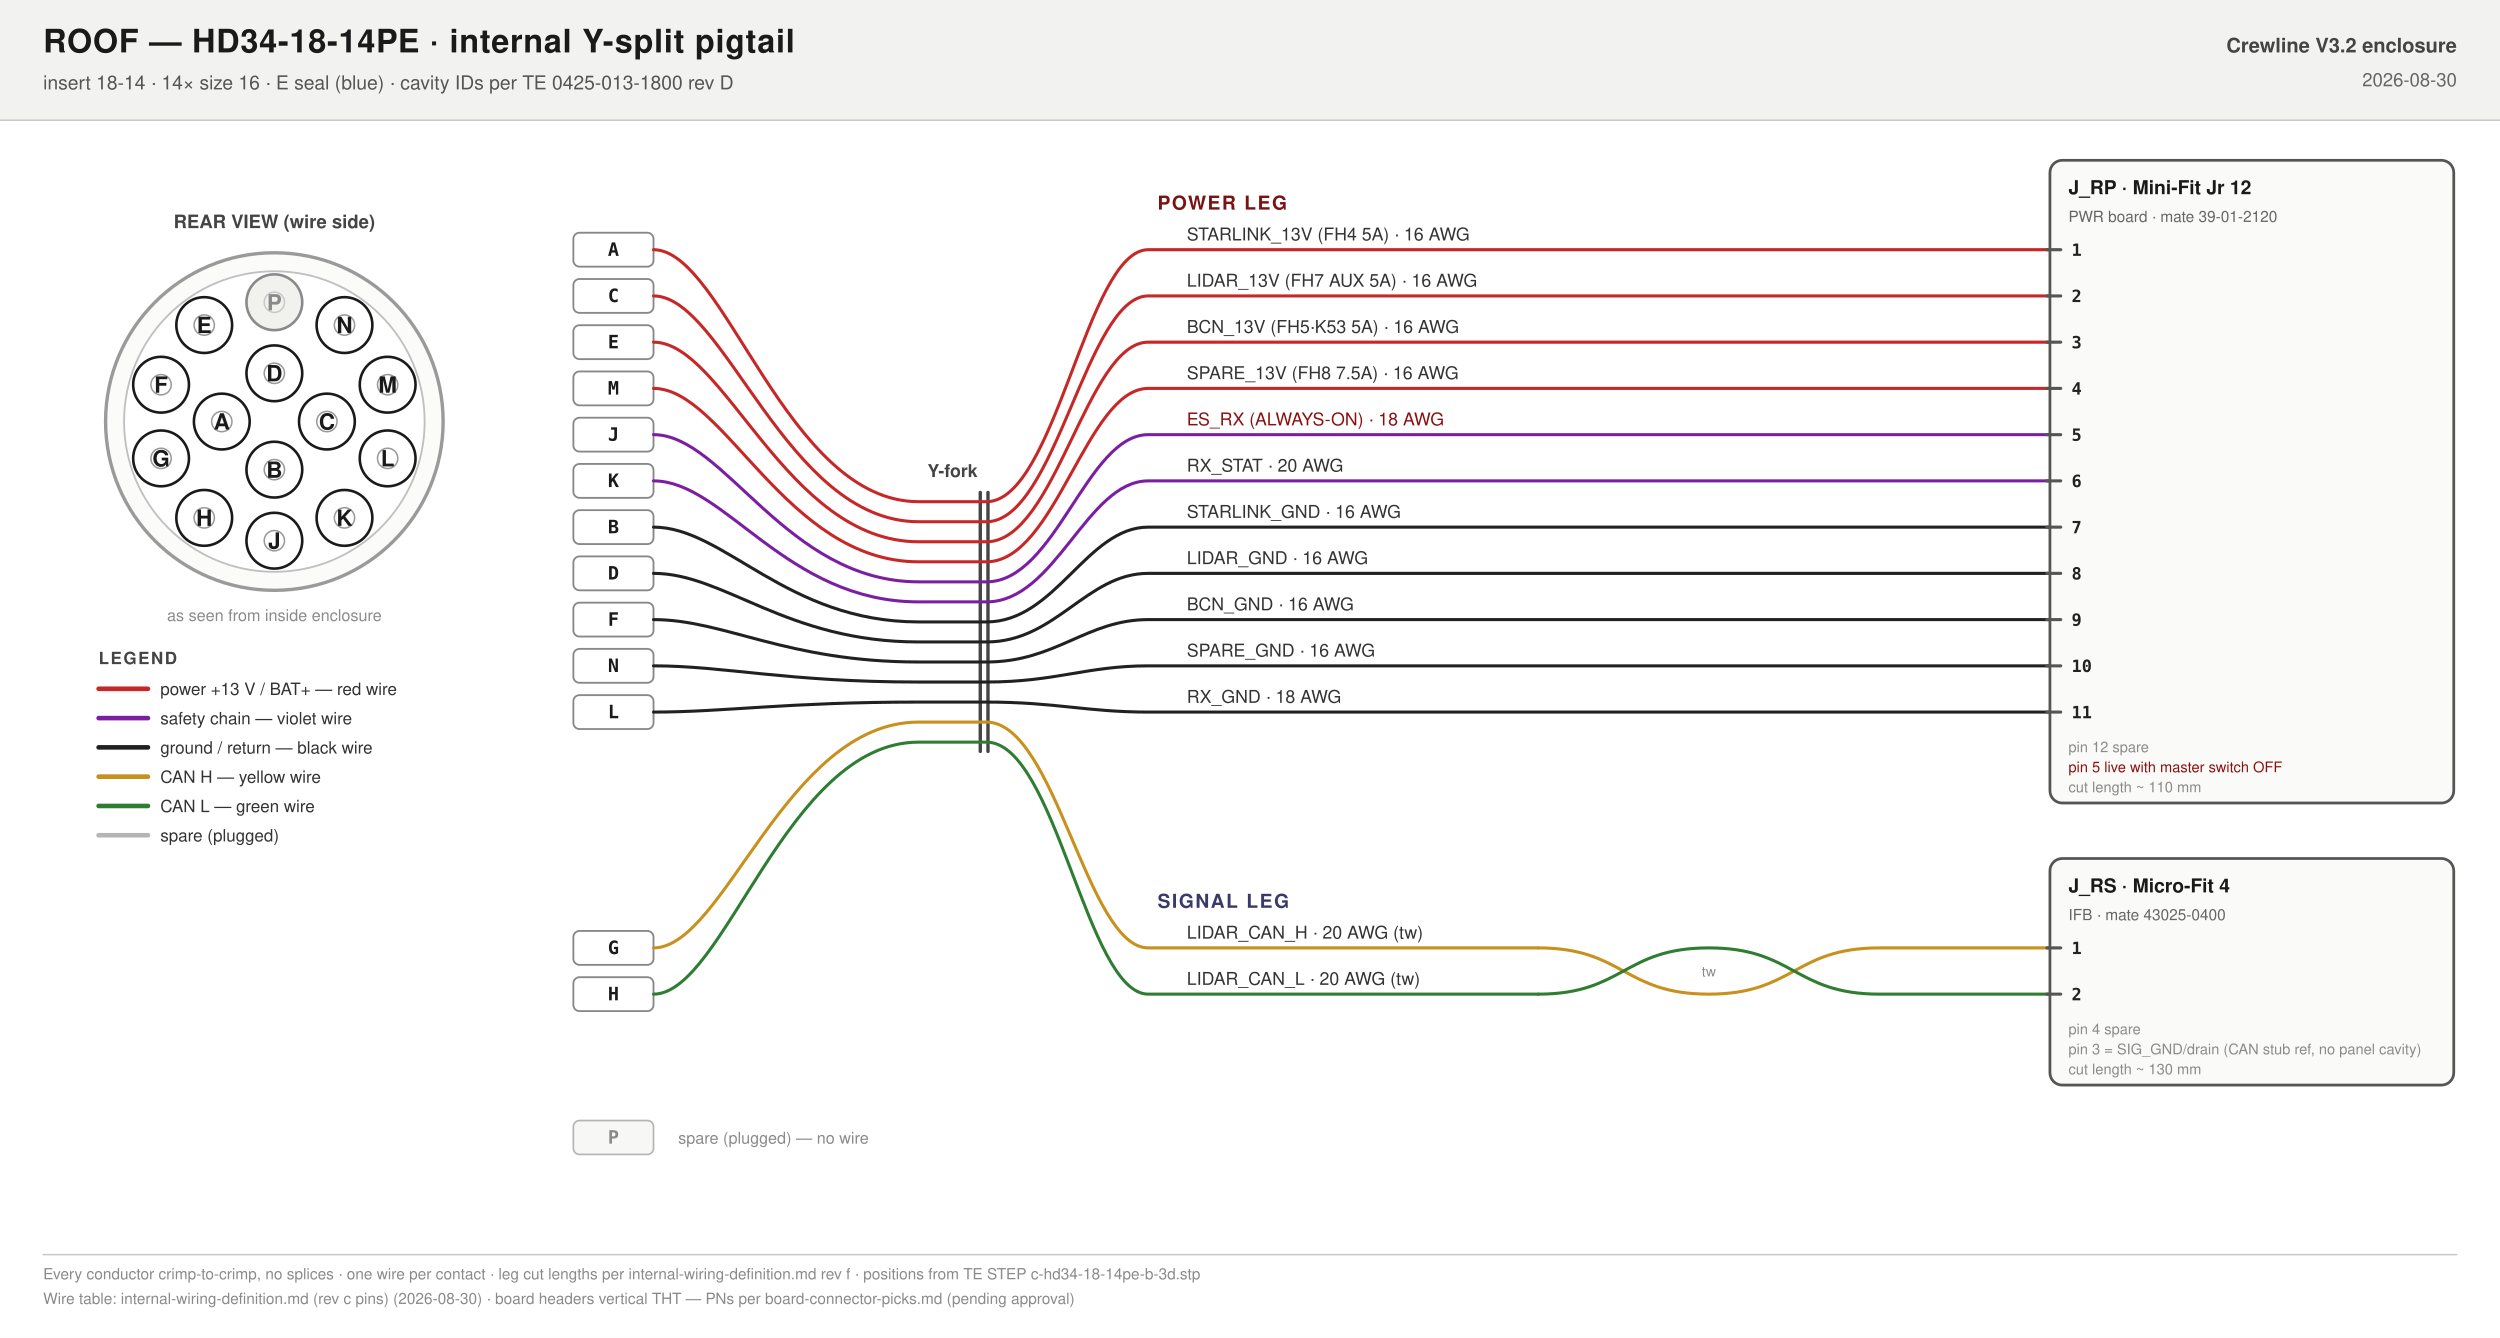
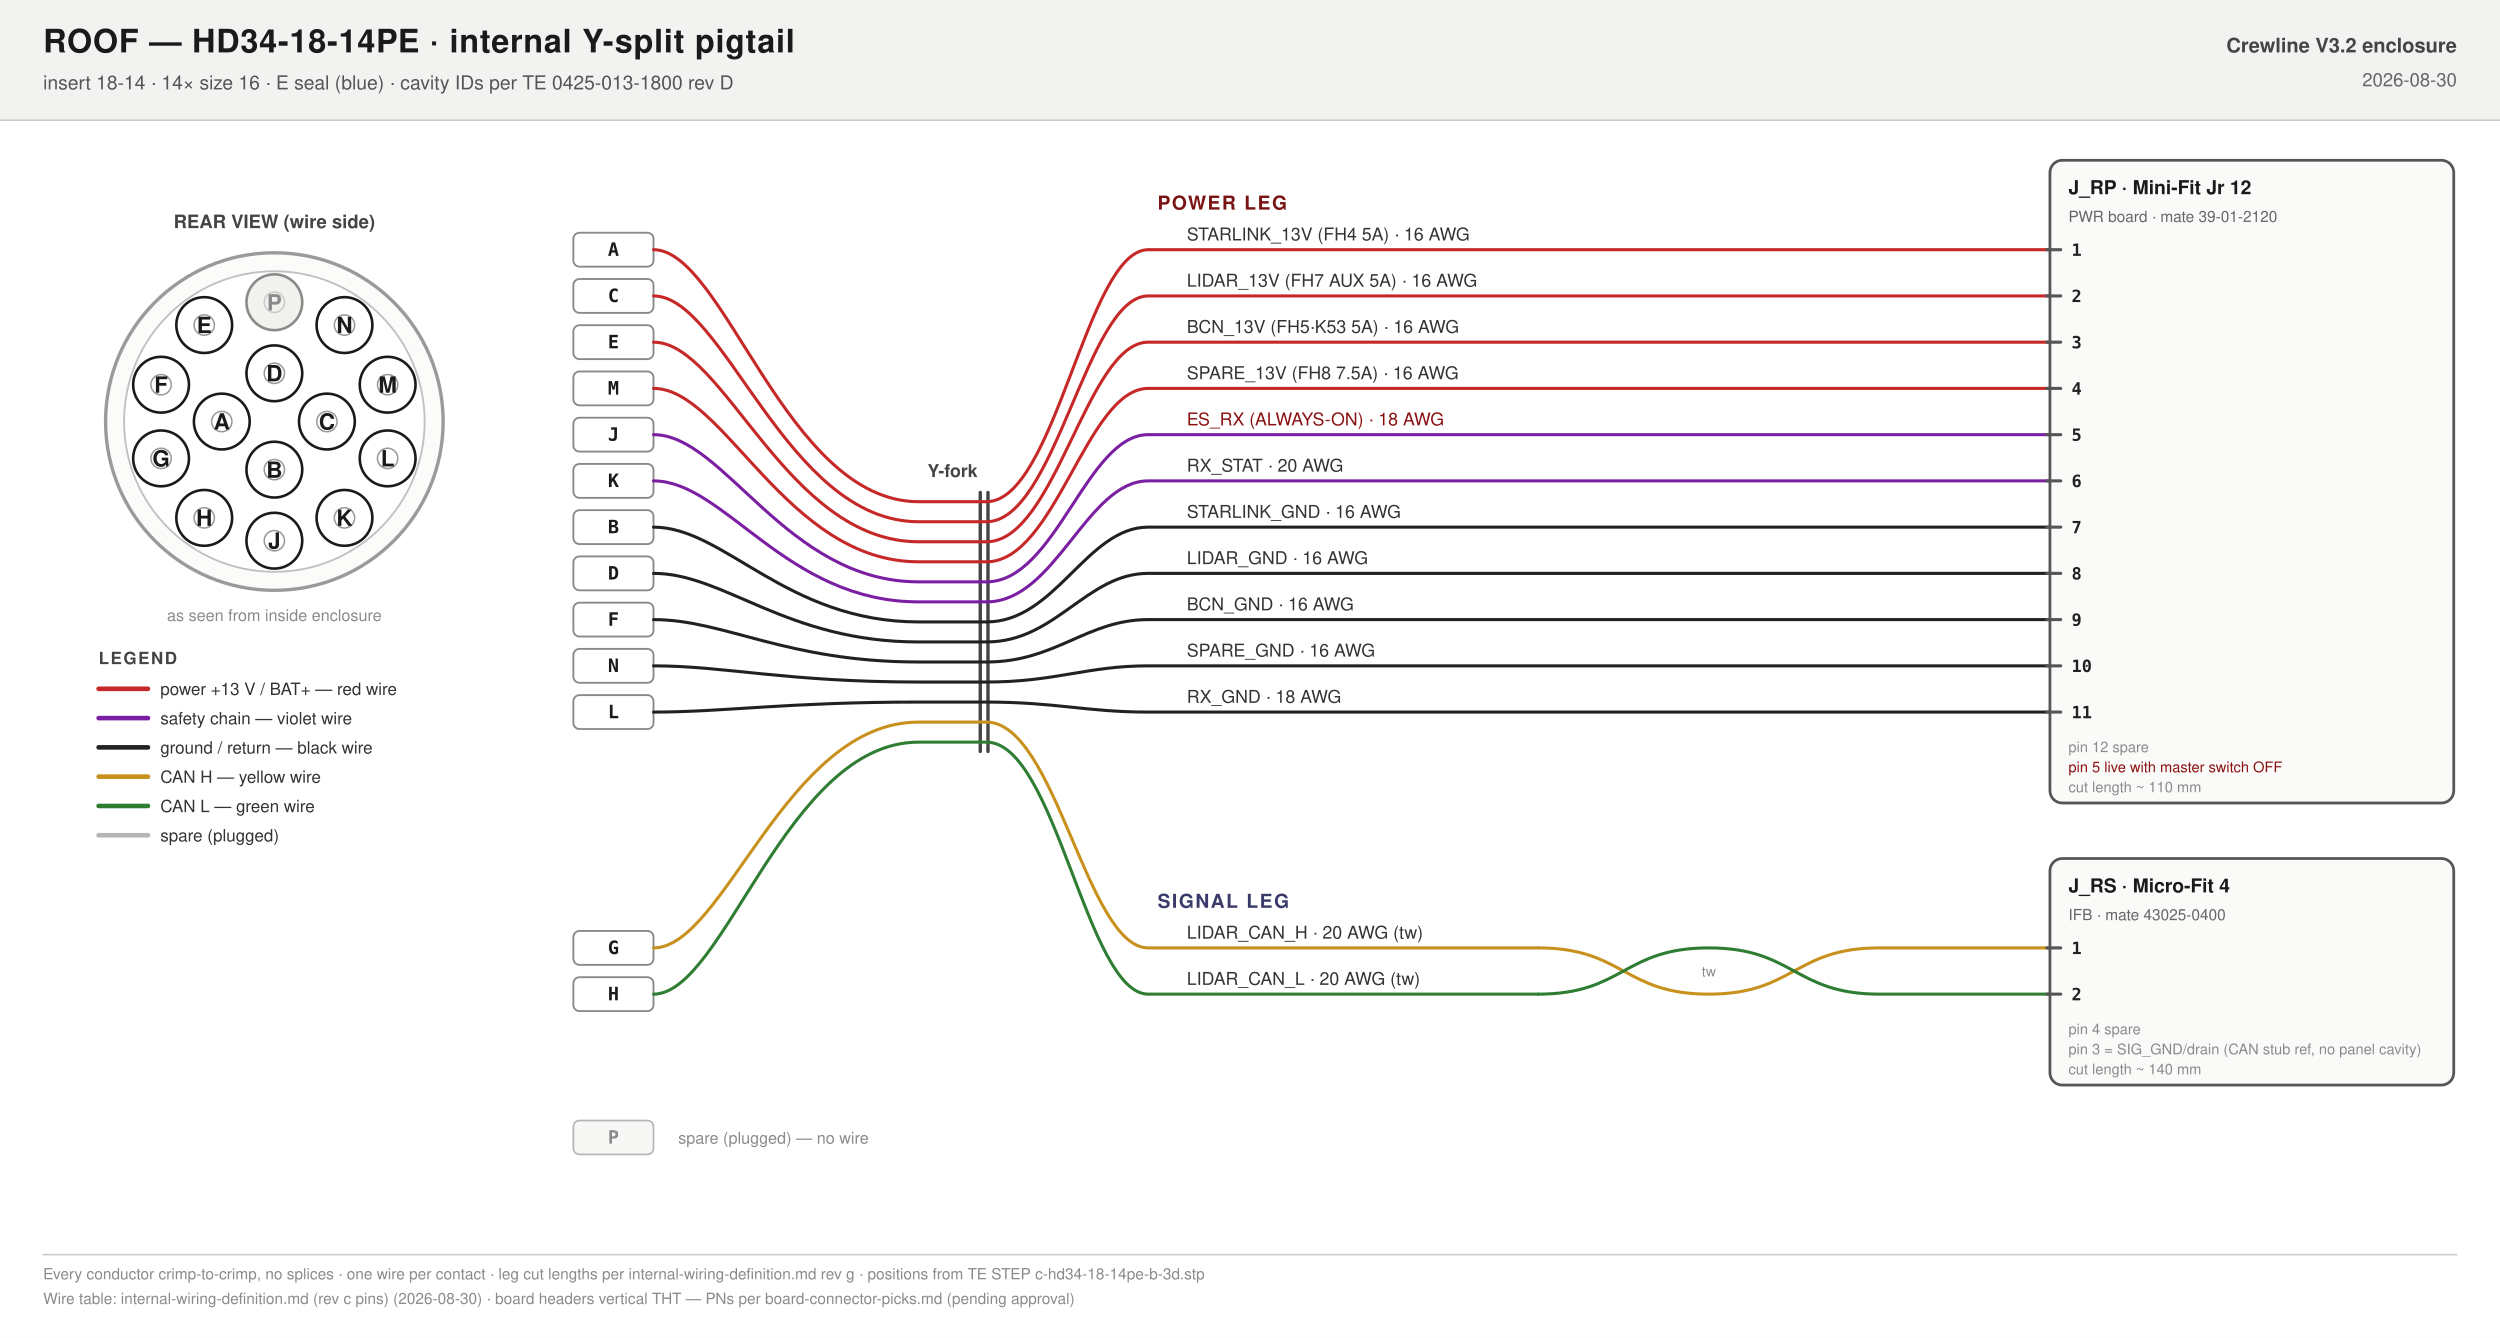
<svg xmlns="http://www.w3.org/2000/svg" width="1622" height="868" viewBox="0 0 1622 868">
  <rect x="0" y="0" width="1622" height="868" fill="#ffffff" />
  <rect x="0.0" y="0.0" width="1622.0" height="78.0" rx="0" stroke="none" fill="#f2f2f0" stroke-width="1.5" />
  <line x1="0.0" y1="78.0" x2="1622.0" y2="78.0" stroke="#c9c9c9" stroke-width="1" stroke-linecap="round" />
  <text x="28.0" y="34.0" font-family="Helvetica Neue, Helvetica, Arial, sans-serif" font-size="21" fill="#1a1a1a" text-anchor="start" font-weight="bold" letter-spacing="0.5">ROOF — HD34-18-14PE · internal Y-split pigtail</text>
  <text x="28.0" y="58.0" font-family="Helvetica Neue, Helvetica, Arial, sans-serif" font-size="12.5" fill="#555" text-anchor="start" font-weight="normal">insert 18-14 · 14× size 16 · E seal (blue) · cavity IDs per TE 0425-013-1800 rev D</text>
  <text x="1594.0" y="34.0" font-family="Helvetica Neue, Helvetica, Arial, sans-serif" font-size="13" fill="#444" text-anchor="end" font-weight="bold">Crewline V3.2 enclosure</text>
  <text x="1594.0" y="56.0" font-family="Helvetica Neue, Helvetica, Arial, sans-serif" font-size="12" fill="#666" text-anchor="end" font-weight="normal">2026-08-30</text>
  <text x="178.0" y="148.0" font-family="Helvetica Neue, Helvetica, Arial, sans-serif" font-size="12" fill="#444" text-anchor="middle" font-weight="bold">REAR VIEW (wire side)</text>
  <circle cx="178.0" cy="273.5" r="109.5" stroke="#9a9a9a" fill="#fbfbfa" stroke-width="2.2" />
  <circle cx="178.0" cy="273.5" r="97.5" stroke="#c0c0c0" fill="#ffffff" stroke-width="1.2" />
  <circle cx="178.0" cy="196.1" r="18.1" stroke="#8a8a8a" fill="#f1f1ee" stroke-width="1.7" />
  <circle cx="178.0" cy="196.1" r="6.6" stroke="#c9c9c9" fill="none" stroke-width="1.0" />
  <text x="178.0" y="201.4" font-family="Helvetica Neue, Helvetica, Arial, sans-serif" font-size="14.5" fill="#8a8a8a" text-anchor="middle" font-weight="bold">P</text>
  <circle cx="132.5" cy="210.9" r="18.1" stroke="#1a1a1a" fill="#ffffff" stroke-width="1.7" />
  <circle cx="132.5" cy="210.9" r="6.6" stroke="#999" fill="none" stroke-width="1.0" />
  <text x="132.5" y="216.1" font-family="Helvetica Neue, Helvetica, Arial, sans-serif" font-size="14.5" fill="#1a1a1a" text-anchor="middle" font-weight="bold">E</text>
  <circle cx="223.5" cy="210.9" r="18.1" stroke="#1a1a1a" fill="#ffffff" stroke-width="1.7" />
  <circle cx="223.5" cy="210.9" r="6.6" stroke="#999" fill="none" stroke-width="1.0" />
  <text x="223.5" y="216.1" font-family="Helvetica Neue, Helvetica, Arial, sans-serif" font-size="14.5" fill="#1a1a1a" text-anchor="middle" font-weight="bold">N</text>
  <circle cx="178.0" cy="242.2" r="18.1" stroke="#1a1a1a" fill="#ffffff" stroke-width="1.7" />
  <circle cx="178.0" cy="242.2" r="6.6" stroke="#999" fill="none" stroke-width="1.0" />
  <text x="178.0" y="247.4" font-family="Helvetica Neue, Helvetica, Arial, sans-serif" font-size="14.5" fill="#1a1a1a" text-anchor="middle" font-weight="bold">D</text>
  <circle cx="104.5" cy="249.6" r="18.1" stroke="#1a1a1a" fill="#ffffff" stroke-width="1.7" />
  <circle cx="104.5" cy="249.6" r="6.6" stroke="#999" fill="none" stroke-width="1.0" />
  <text x="104.5" y="254.8" font-family="Helvetica Neue, Helvetica, Arial, sans-serif" font-size="14.5" fill="#1a1a1a" text-anchor="middle" font-weight="bold">F</text>
  <circle cx="251.5" cy="249.6" r="18.1" stroke="#1a1a1a" fill="#ffffff" stroke-width="1.7" />
  <circle cx="251.5" cy="249.6" r="6.6" stroke="#999" fill="none" stroke-width="1.0" />
  <text x="251.5" y="254.8" font-family="Helvetica Neue, Helvetica, Arial, sans-serif" font-size="14.5" fill="#1a1a1a" text-anchor="middle" font-weight="bold">M</text>
  <circle cx="143.9" cy="273.5" r="18.1" stroke="#1a1a1a" fill="#ffffff" stroke-width="1.7" />
  <circle cx="143.9" cy="273.5" r="6.6" stroke="#999" fill="none" stroke-width="1.0" />
  <text x="143.9" y="278.7" font-family="Helvetica Neue, Helvetica, Arial, sans-serif" font-size="14.5" fill="#1a1a1a" text-anchor="middle" font-weight="bold">A</text>
  <circle cx="212.1" cy="273.5" r="18.1" stroke="#1a1a1a" fill="#ffffff" stroke-width="1.7" />
  <circle cx="212.1" cy="273.5" r="6.6" stroke="#999" fill="none" stroke-width="1.0" />
  <text x="212.1" y="278.7" font-family="Helvetica Neue, Helvetica, Arial, sans-serif" font-size="14.5" fill="#1a1a1a" text-anchor="middle" font-weight="bold">C</text>
  <circle cx="104.5" cy="297.4" r="18.1" stroke="#1a1a1a" fill="#ffffff" stroke-width="1.7" />
  <circle cx="104.5" cy="297.4" r="6.6" stroke="#999" fill="none" stroke-width="1.0" />
  <text x="104.5" y="302.6" font-family="Helvetica Neue, Helvetica, Arial, sans-serif" font-size="14.5" fill="#1a1a1a" text-anchor="middle" font-weight="bold">G</text>
  <circle cx="251.5" cy="297.4" r="18.1" stroke="#1a1a1a" fill="#ffffff" stroke-width="1.7" />
  <circle cx="251.5" cy="297.4" r="6.6" stroke="#999" fill="none" stroke-width="1.0" />
  <text x="251.5" y="302.6" font-family="Helvetica Neue, Helvetica, Arial, sans-serif" font-size="14.5" fill="#1a1a1a" text-anchor="middle" font-weight="bold">L</text>
  <circle cx="178.0" cy="304.7" r="18.1" stroke="#1a1a1a" fill="#ffffff" stroke-width="1.7" />
  <circle cx="178.0" cy="304.7" r="6.6" stroke="#999" fill="none" stroke-width="1.0" />
  <text x="178.0" y="310.0" font-family="Helvetica Neue, Helvetica, Arial, sans-serif" font-size="14.5" fill="#1a1a1a" text-anchor="middle" font-weight="bold">B</text>
  <circle cx="132.5" cy="336.0" r="18.1" stroke="#1a1a1a" fill="#ffffff" stroke-width="1.7" />
  <circle cx="132.5" cy="336.0" r="6.6" stroke="#999" fill="none" stroke-width="1.0" />
  <text x="132.5" y="341.2" font-family="Helvetica Neue, Helvetica, Arial, sans-serif" font-size="14.5" fill="#1a1a1a" text-anchor="middle" font-weight="bold">H</text>
  <circle cx="223.5" cy="336.0" r="18.1" stroke="#1a1a1a" fill="#ffffff" stroke-width="1.7" />
  <circle cx="223.5" cy="336.0" r="6.6" stroke="#999" fill="none" stroke-width="1.0" />
  <text x="223.5" y="341.2" font-family="Helvetica Neue, Helvetica, Arial, sans-serif" font-size="14.5" fill="#1a1a1a" text-anchor="middle" font-weight="bold">K</text>
  <circle cx="178.0" cy="350.8" r="18.1" stroke="#1a1a1a" fill="#ffffff" stroke-width="1.7" />
  <circle cx="178.0" cy="350.8" r="6.6" stroke="#999" fill="none" stroke-width="1.0" />
  <text x="178.0" y="356.0" font-family="Helvetica Neue, Helvetica, Arial, sans-serif" font-size="14.5" fill="#1a1a1a" text-anchor="middle" font-weight="bold">J</text>
  <text x="178.0" y="402.9" font-family="Helvetica Neue, Helvetica, Arial, sans-serif" font-size="10.5" fill="#8a8a8a" text-anchor="middle" font-weight="normal">as seen from inside enclosure</text>
  <text x="64.0" y="430.9" font-family="Helvetica Neue, Helvetica, Arial, sans-serif" font-size="11" fill="#444" text-anchor="start" font-weight="bold" letter-spacing="1">LEGEND</text>
  <line x1="64.0" y1="446.9" x2="96.0" y2="446.9" stroke="#c62828" stroke-width="3" stroke-linecap="round" />
  <text x="104.0" y="450.9" font-family="Helvetica Neue, Helvetica, Arial, sans-serif" font-size="11" fill="#333" text-anchor="start" font-weight="normal">power +13 V / BAT+ — red wire</text>
  <line x1="64.0" y1="465.9" x2="96.0" y2="465.9" stroke="#7b1fa2" stroke-width="3" stroke-linecap="round" />
  <text x="104.0" y="469.9" font-family="Helvetica Neue, Helvetica, Arial, sans-serif" font-size="11" fill="#333" text-anchor="start" font-weight="normal">safety chain — violet wire</text>
  <line x1="64.0" y1="484.9" x2="96.0" y2="484.9" stroke="#212121" stroke-width="3" stroke-linecap="round" />
  <text x="104.0" y="488.9" font-family="Helvetica Neue, Helvetica, Arial, sans-serif" font-size="11" fill="#333" text-anchor="start" font-weight="normal">ground / return — black wire</text>
  <line x1="64.0" y1="503.9" x2="96.0" y2="503.9" stroke="#c8901c" stroke-width="3" stroke-linecap="round" />
  <text x="104.0" y="507.9" font-family="Helvetica Neue, Helvetica, Arial, sans-serif" font-size="11" fill="#333" text-anchor="start" font-weight="normal">CAN H — yellow wire</text>
  <line x1="64.0" y1="522.9" x2="96.0" y2="522.9" stroke="#2e7d32" stroke-width="3" stroke-linecap="round" />
  <text x="104.0" y="526.9" font-family="Helvetica Neue, Helvetica, Arial, sans-serif" font-size="11" fill="#333" text-anchor="start" font-weight="normal">CAN L — green wire</text>
  <line x1="64.0" y1="541.9" x2="96.0" y2="541.9" stroke="#b5b5b5" stroke-width="3" stroke-linecap="round" />
  <text x="104.0" y="545.9" font-family="Helvetica Neue, Helvetica, Arial, sans-serif" font-size="11" fill="#333" text-anchor="start" font-weight="normal">spare (plugged)</text>
  <line x1="636.0" y1="319.5" x2="636.0" y2="487.5" stroke="#444" stroke-width="2.2" stroke-linecap="round" />
  <line x1="641.0" y1="319.5" x2="641.0" y2="487.5" stroke="#444" stroke-width="2.2" stroke-linecap="round" />
  <text x="618.0" y="309.5" font-family="Helvetica Neue, Helvetica, Arial, sans-serif" font-size="11.5" fill="#444" text-anchor="middle" font-weight="bold">Y-fork</text>
  <rect x="372.0" y="151.0" width="52.0" height="22.0" rx="4" stroke="#888" fill="#fff" stroke-width="1.2" />
  <text x="398.0" y="166.0" font-family="Menlo, Consolas, monospace" font-size="12" fill="#1a1a1a" text-anchor="middle" font-weight="bold">A</text>
  <path d="M 424 162 C 470 162 510 325.5 596 325.5 L 640 325.5 C 685 325.5 705 162 745 162 L 1330 162" stroke="#c62828" stroke-width="2.0" fill="none" stroke-linecap="round" stroke-linejoin="round" />
  <text x="770.0" y="156.0" font-family="Helvetica Neue, Helvetica, Arial, sans-serif" font-size="11.5" fill="#333" text-anchor="start" font-weight="normal">STARLINK_13V (FH4 5A) · 16 AWG</text>
  <rect x="372.0" y="181.0" width="52.0" height="22.0" rx="4" stroke="#888" fill="#fff" stroke-width="1.2" />
  <text x="398.0" y="196.0" font-family="Menlo, Consolas, monospace" font-size="12" fill="#1a1a1a" text-anchor="middle" font-weight="bold">C</text>
  <path d="M 424 192 C 470 192 510 338.5 596 338.5 L 640 338.5 C 685 338.5 705 192 745 192 L 1330 192" stroke="#c62828" stroke-width="2.0" fill="none" stroke-linecap="round" stroke-linejoin="round" />
  <text x="770.0" y="186.0" font-family="Helvetica Neue, Helvetica, Arial, sans-serif" font-size="11.5" fill="#333" text-anchor="start" font-weight="normal">LIDAR_13V (FH7 AUX 5A) · 16 AWG</text>
  <rect x="372.0" y="211.0" width="52.0" height="22.0" rx="4" stroke="#888" fill="#fff" stroke-width="1.2" />
  <text x="398.0" y="226.0" font-family="Menlo, Consolas, monospace" font-size="12" fill="#1a1a1a" text-anchor="middle" font-weight="bold">E</text>
  <path d="M 424 222 C 470 222 510 351.5 596 351.5 L 640 351.5 C 685 351.5 705 222 745 222 L 1330 222" stroke="#c62828" stroke-width="2.0" fill="none" stroke-linecap="round" stroke-linejoin="round" />
  <text x="770.0" y="216.0" font-family="Helvetica Neue, Helvetica, Arial, sans-serif" font-size="11.5" fill="#333" text-anchor="start" font-weight="normal">BCN_13V (FH5·K53 5A) · 16 AWG</text>
  <rect x="372.0" y="241.0" width="52.0" height="22.0" rx="4" stroke="#888" fill="#fff" stroke-width="1.2" />
  <text x="398.0" y="256.0" font-family="Menlo, Consolas, monospace" font-size="12" fill="#1a1a1a" text-anchor="middle" font-weight="bold">M</text>
  <path d="M 424 252 C 470 252 510 364.5 596 364.5 L 640 364.5 C 685 364.5 705 252 745 252 L 1330 252" stroke="#c62828" stroke-width="2.0" fill="none" stroke-linecap="round" stroke-linejoin="round" />
  <text x="770.0" y="246.0" font-family="Helvetica Neue, Helvetica, Arial, sans-serif" font-size="11.5" fill="#333" text-anchor="start" font-weight="normal">SPARE_13V (FH8 7.5A) · 16 AWG</text>
  <rect x="372.0" y="271.0" width="52.0" height="22.0" rx="4" stroke="#888" fill="#fff" stroke-width="1.2" />
  <text x="398.0" y="286.0" font-family="Menlo, Consolas, monospace" font-size="12" fill="#1a1a1a" text-anchor="middle" font-weight="bold">J</text>
  <path d="M 424 282 C 470 282 510 377.5 596 377.5 L 640 377.5 C 685 377.5 705 282 745 282 L 1330 282" stroke="#7b1fa2" stroke-width="2.0" fill="none" stroke-linecap="round" stroke-linejoin="round" />
  <text x="770.0" y="276.0" font-family="Helvetica Neue, Helvetica, Arial, sans-serif" font-size="11.5" fill="#8a1010" text-anchor="start" font-weight="normal">ES_RX (ALWAYS-ON) · 18 AWG</text>
  <rect x="372.0" y="301.0" width="52.0" height="22.0" rx="4" stroke="#888" fill="#fff" stroke-width="1.2" />
  <text x="398.0" y="316.0" font-family="Menlo, Consolas, monospace" font-size="12" fill="#1a1a1a" text-anchor="middle" font-weight="bold">K</text>
  <path d="M 424 312 C 470 312 510 390.5 596 390.5 L 640 390.5 C 685 390.5 705 312 745 312 L 1330 312" stroke="#7b1fa2" stroke-width="2.0" fill="none" stroke-linecap="round" stroke-linejoin="round" />
  <text x="770.0" y="306.0" font-family="Helvetica Neue, Helvetica, Arial, sans-serif" font-size="11.5" fill="#333" text-anchor="start" font-weight="normal">RX_STAT · 20 AWG</text>
  <rect x="372.0" y="331.0" width="52.0" height="22.0" rx="4" stroke="#888" fill="#fff" stroke-width="1.2" />
  <text x="398.0" y="346.0" font-family="Menlo, Consolas, monospace" font-size="12" fill="#1a1a1a" text-anchor="middle" font-weight="bold">B</text>
  <path d="M 424 342 C 470 342 510 403.5 596 403.5 L 640 403.5 C 685 403.5 705 342 745 342 L 1330 342" stroke="#212121" stroke-width="2.0" fill="none" stroke-linecap="round" stroke-linejoin="round" />
  <text x="770.0" y="336.0" font-family="Helvetica Neue, Helvetica, Arial, sans-serif" font-size="11.5" fill="#333" text-anchor="start" font-weight="normal">STARLINK_GND · 16 AWG</text>
  <rect x="372.0" y="361.0" width="52.0" height="22.0" rx="4" stroke="#888" fill="#fff" stroke-width="1.2" />
  <text x="398.0" y="376.0" font-family="Menlo, Consolas, monospace" font-size="12" fill="#1a1a1a" text-anchor="middle" font-weight="bold">D</text>
  <path d="M 424 372 C 470 372 510 416.5 596 416.5 L 640 416.5 C 685 416.5 705 372 745 372 L 1330 372" stroke="#212121" stroke-width="2.0" fill="none" stroke-linecap="round" stroke-linejoin="round" />
  <text x="770.0" y="366.0" font-family="Helvetica Neue, Helvetica, Arial, sans-serif" font-size="11.5" fill="#333" text-anchor="start" font-weight="normal">LIDAR_GND · 16 AWG</text>
  <rect x="372.0" y="391.0" width="52.0" height="22.0" rx="4" stroke="#888" fill="#fff" stroke-width="1.2" />
  <text x="398.0" y="406.0" font-family="Menlo, Consolas, monospace" font-size="12" fill="#1a1a1a" text-anchor="middle" font-weight="bold">F</text>
  <path d="M 424 402 C 470 402 510 429.5 596 429.5 L 640 429.5 C 685 429.5 705 402 745 402 L 1330 402" stroke="#212121" stroke-width="2.0" fill="none" stroke-linecap="round" stroke-linejoin="round" />
  <text x="770.0" y="396.0" font-family="Helvetica Neue, Helvetica, Arial, sans-serif" font-size="11.5" fill="#333" text-anchor="start" font-weight="normal">BCN_GND · 16 AWG</text>
  <rect x="372.0" y="421.0" width="52.0" height="22.0" rx="4" stroke="#888" fill="#fff" stroke-width="1.2" />
  <text x="398.0" y="436.0" font-family="Menlo, Consolas, monospace" font-size="12" fill="#1a1a1a" text-anchor="middle" font-weight="bold">N</text>
  <path d="M 424 432 C 470 432 510 442.5 596 442.5 L 640 442.5 C 685 442.5 705 432 745 432 L 1330 432" stroke="#212121" stroke-width="2.0" fill="none" stroke-linecap="round" stroke-linejoin="round" />
  <text x="770.0" y="426.0" font-family="Helvetica Neue, Helvetica, Arial, sans-serif" font-size="11.5" fill="#333" text-anchor="start" font-weight="normal">SPARE_GND · 16 AWG</text>
  <rect x="372.0" y="451.0" width="52.0" height="22.0" rx="4" stroke="#888" fill="#fff" stroke-width="1.2" />
  <text x="398.0" y="466.0" font-family="Menlo, Consolas, monospace" font-size="12" fill="#1a1a1a" text-anchor="middle" font-weight="bold">L</text>
  <path d="M 424 462 C 470 462 510 455.5 596 455.5 L 640 455.5 C 685 455.5 705 462 745 462 L 1330 462" stroke="#212121" stroke-width="2.0" fill="none" stroke-linecap="round" stroke-linejoin="round" />
  <text x="770.0" y="456.0" font-family="Helvetica Neue, Helvetica, Arial, sans-serif" font-size="11.5" fill="#333" text-anchor="start" font-weight="normal">RX_GND · 18 AWG</text>
  <rect x="372.0" y="604.0" width="52.0" height="22.0" rx="4" stroke="#888" fill="#fff" stroke-width="1.2" />
  <text x="398.0" y="619.0" font-family="Menlo, Consolas, monospace" font-size="12" fill="#1a1a1a" text-anchor="middle" font-weight="bold">G</text>
  <path d="M 424 615 C 470 615 510 468.5 596 468.5 L 640 468.5 C 685 468.5 705 615 745 615 L 998 615" stroke="#c8901c" stroke-width="2.0" fill="none" stroke-linecap="round" stroke-linejoin="round" />
  <text x="770.0" y="609.0" font-family="Helvetica Neue, Helvetica, Arial, sans-serif" font-size="11.5" fill="#333" text-anchor="start" font-weight="normal">LIDAR_CAN_H · 20 AWG (tw)</text>
  <rect x="372.0" y="634.0" width="52.0" height="22.0" rx="4" stroke="#888" fill="#fff" stroke-width="1.2" />
  <text x="398.0" y="649.0" font-family="Menlo, Consolas, monospace" font-size="12" fill="#1a1a1a" text-anchor="middle" font-weight="bold">H</text>
  <path d="M 424 645 C 470 645 510 481.5 596 481.5 L 640 481.5 C 685 481.5 705 645 745 645 L 998 645" stroke="#2e7d32" stroke-width="2.0" fill="none" stroke-linecap="round" stroke-linejoin="round" />
  <text x="770.0" y="639.0" font-family="Helvetica Neue, Helvetica, Arial, sans-serif" font-size="11.5" fill="#333" text-anchor="start" font-weight="normal">LIDAR_CAN_L · 20 AWG (tw)</text>
  <path d="M 998 615 C 1053.333 615 1053.333 645 1108.667 645 C 1164.0 645 1164.0 615 1219.333 615 L 1330 615" stroke="#c8901c" stroke-width="2.0" fill="none" stroke-linecap="round" stroke-linejoin="round" />
  <path d="M 998 645 C 1053.333 645 1053.333 615 1108.667 615 C 1164.0 615 1164.0 645 1219.333 645 L 1330 645" stroke="#2e7d32" stroke-width="2.0" fill="none" stroke-linecap="round" stroke-linejoin="round" />
  <text x="1108.7" y="633.5" font-family="Helvetica Neue, Helvetica, Arial, sans-serif" font-size="9" fill="#8a8a8a" text-anchor="middle" font-weight="normal">tw</text>
  <text x="751.0" y="136.0" font-family="Helvetica Neue, Helvetica, Arial, sans-serif" font-size="12.5" fill="#7a1414" text-anchor="start" font-weight="bold" letter-spacing="1">POWER LEG</text>
  <text x="751.0" y="589.0" font-family="Helvetica Neue, Helvetica, Arial, sans-serif" font-size="12.5" fill="#3a3a6a" text-anchor="start" font-weight="bold" letter-spacing="1">SIGNAL LEG</text>
  <rect x="1330.0" y="104.0" width="262.0" height="417.0" rx="8" stroke="#555" fill="#fafaf8" stroke-width="1.8" />
  <text x="1342.0" y="126.0" font-family="Helvetica Neue, Helvetica, Arial, sans-serif" font-size="12.5" fill="#1a1a1a" text-anchor="start" font-weight="bold">J_RP · Mini-Fit Jr 12</text>
  <text x="1342.0" y="144.0" font-family="Helvetica Neue, Helvetica, Arial, sans-serif" font-size="10" fill="#666" text-anchor="start" font-weight="normal">PWR board · mate 39-01-2120</text>
  <text x="1342.0" y="488.0" font-family="Helvetica Neue, Helvetica, Arial, sans-serif" font-size="9.5" fill="#8a8a8a" text-anchor="start" font-weight="normal">pin 12 spare</text>
  <text x="1342.0" y="501.0" font-family="Helvetica Neue, Helvetica, Arial, sans-serif" font-size="9.5" fill="#8a1010" text-anchor="start" font-weight="normal">pin 5 live with master switch OFF</text>
  <text x="1342.0" y="514.0" font-family="Helvetica Neue, Helvetica, Arial, sans-serif" font-size="9.5" fill="#8a8a8a" text-anchor="start" font-weight="normal">cut length ~ 110 mm</text>
  <line x1="1328.0" y1="162.0" x2="1337.0" y2="162.0" stroke="#555" stroke-width="2" stroke-linecap="round" />
  <text x="1344.0" y="166.0" font-family="Menlo, Consolas, monospace" font-size="11" fill="#222" text-anchor="start" font-weight="bold">1</text>
  <line x1="1328.0" y1="192.0" x2="1337.0" y2="192.0" stroke="#555" stroke-width="2" stroke-linecap="round" />
  <text x="1344.0" y="196.0" font-family="Menlo, Consolas, monospace" font-size="11" fill="#222" text-anchor="start" font-weight="bold">2</text>
  <line x1="1328.0" y1="222.0" x2="1337.0" y2="222.0" stroke="#555" stroke-width="2" stroke-linecap="round" />
  <text x="1344.0" y="226.0" font-family="Menlo, Consolas, monospace" font-size="11" fill="#222" text-anchor="start" font-weight="bold">3</text>
  <line x1="1328.0" y1="252.0" x2="1337.0" y2="252.0" stroke="#555" stroke-width="2" stroke-linecap="round" />
  <text x="1344.0" y="256.0" font-family="Menlo, Consolas, monospace" font-size="11" fill="#222" text-anchor="start" font-weight="bold">4</text>
  <line x1="1328.0" y1="282.0" x2="1337.0" y2="282.0" stroke="#555" stroke-width="2" stroke-linecap="round" />
  <text x="1344.0" y="286.0" font-family="Menlo, Consolas, monospace" font-size="11" fill="#222" text-anchor="start" font-weight="bold">5</text>
  <line x1="1328.0" y1="312.0" x2="1337.0" y2="312.0" stroke="#555" stroke-width="2" stroke-linecap="round" />
  <text x="1344.0" y="316.0" font-family="Menlo, Consolas, monospace" font-size="11" fill="#222" text-anchor="start" font-weight="bold">6</text>
  <line x1="1328.0" y1="342.0" x2="1337.0" y2="342.0" stroke="#555" stroke-width="2" stroke-linecap="round" />
  <text x="1344.0" y="346.0" font-family="Menlo, Consolas, monospace" font-size="11" fill="#222" text-anchor="start" font-weight="bold">7</text>
  <line x1="1328.0" y1="372.0" x2="1337.0" y2="372.0" stroke="#555" stroke-width="2" stroke-linecap="round" />
  <text x="1344.0" y="376.0" font-family="Menlo, Consolas, monospace" font-size="11" fill="#222" text-anchor="start" font-weight="bold">8</text>
  <line x1="1328.0" y1="402.0" x2="1337.0" y2="402.0" stroke="#555" stroke-width="2" stroke-linecap="round" />
  <text x="1344.0" y="406.0" font-family="Menlo, Consolas, monospace" font-size="11" fill="#222" text-anchor="start" font-weight="bold">9</text>
  <line x1="1328.0" y1="432.0" x2="1337.0" y2="432.0" stroke="#555" stroke-width="2" stroke-linecap="round" />
  <text x="1344.0" y="436.0" font-family="Menlo, Consolas, monospace" font-size="11" fill="#222" text-anchor="start" font-weight="bold">10</text>
  <line x1="1328.0" y1="462.0" x2="1337.0" y2="462.0" stroke="#555" stroke-width="2" stroke-linecap="round" />
  <text x="1344.0" y="466.0" font-family="Menlo, Consolas, monospace" font-size="11" fill="#222" text-anchor="start" font-weight="bold">11</text>
  <rect x="1330.0" y="557.0" width="262.0" height="147.0" rx="8" stroke="#555" fill="#fafaf8" stroke-width="1.8" />
  <text x="1342.0" y="579.0" font-family="Helvetica Neue, Helvetica, Arial, sans-serif" font-size="12.5" fill="#1a1a1a" text-anchor="start" font-weight="bold">J_RS · Micro-Fit 4</text>
  <text x="1342.0" y="597.0" font-family="Helvetica Neue, Helvetica, Arial, sans-serif" font-size="10" fill="#666" text-anchor="start" font-weight="normal">IFB · mate 43025-0400</text>
  <text x="1342.0" y="671.0" font-family="Helvetica Neue, Helvetica, Arial, sans-serif" font-size="9.5" fill="#8a8a8a" text-anchor="start" font-weight="normal">pin 4 spare</text>
  <text x="1342.0" y="684.0" font-family="Helvetica Neue, Helvetica, Arial, sans-serif" font-size="9.5" fill="#8a8a8a" text-anchor="start" font-weight="normal">pin 3 = SIG_GND/drain (CAN stub ref, no panel cavity)</text>
-   <text x="1342.0" y="697.0" font-family="Helvetica Neue, Helvetica, Arial, sans-serif" font-size="9.5" fill="#8a8a8a" text-anchor="start" font-weight="normal">cut length ~ 130 mm</text>
+   <text x="1342.0" y="697.0" font-family="Helvetica Neue, Helvetica, Arial, sans-serif" font-size="9.5" fill="#8a8a8a" text-anchor="start" font-weight="normal">cut length ~ 140 mm</text>
  <line x1="1328.0" y1="615.0" x2="1337.0" y2="615.0" stroke="#555" stroke-width="2" stroke-linecap="round" />
  <text x="1344.0" y="619.0" font-family="Menlo, Consolas, monospace" font-size="11" fill="#222" text-anchor="start" font-weight="bold">1</text>
  <line x1="1328.0" y1="645.0" x2="1337.0" y2="645.0" stroke="#555" stroke-width="2" stroke-linecap="round" />
  <text x="1344.0" y="649.0" font-family="Menlo, Consolas, monospace" font-size="11" fill="#222" text-anchor="start" font-weight="bold">2</text>
  <rect x="372.0" y="727.0" width="52.0" height="22.0" rx="4" stroke="#b5b5b5" fill="#f7f7f5" stroke-width="1.1" />
  <text x="398.0" y="742.0" font-family="Menlo, Consolas, monospace" font-size="12" fill="#8a8a8a" text-anchor="middle" font-weight="bold">P</text>
  <text x="440.0" y="742.0" font-family="Helvetica Neue, Helvetica, Arial, sans-serif" font-size="10.5" fill="#8a8a8a" text-anchor="start" font-weight="normal">spare (plugged) — no wire</text>
  <line x1="28.0" y1="814.0" x2="1594.0" y2="814.0" stroke="#c9c9c9" stroke-width="1" stroke-linecap="round" />
-   <text x="28.0" y="830.0" font-family="Helvetica Neue, Helvetica, Arial, sans-serif" font-size="10" fill="#8a8a8a" text-anchor="start" font-weight="normal">Every conductor crimp-to-crimp, no splices · one wire per contact · leg cut lengths per internal-wiring-definition.md rev f · positions from TE STEP c-hd34-18-14pe-b-3d.stp</text>
+   <text x="28.0" y="830.0" font-family="Helvetica Neue, Helvetica, Arial, sans-serif" font-size="10" fill="#8a8a8a" text-anchor="start" font-weight="normal">Every conductor crimp-to-crimp, no splices · one wire per contact · leg cut lengths per internal-wiring-definition.md rev g · positions from TE STEP c-hd34-18-14pe-b-3d.stp</text>
  <text x="28.0" y="846.0" font-family="Helvetica Neue, Helvetica, Arial, sans-serif" font-size="10" fill="#8a8a8a" text-anchor="start" font-weight="normal">Wire table: internal-wiring-definition.md (rev c pins) (2026-08-30) · board headers vertical THT — PNs per board-connector-picks.md (pending approval)</text>
</svg>
